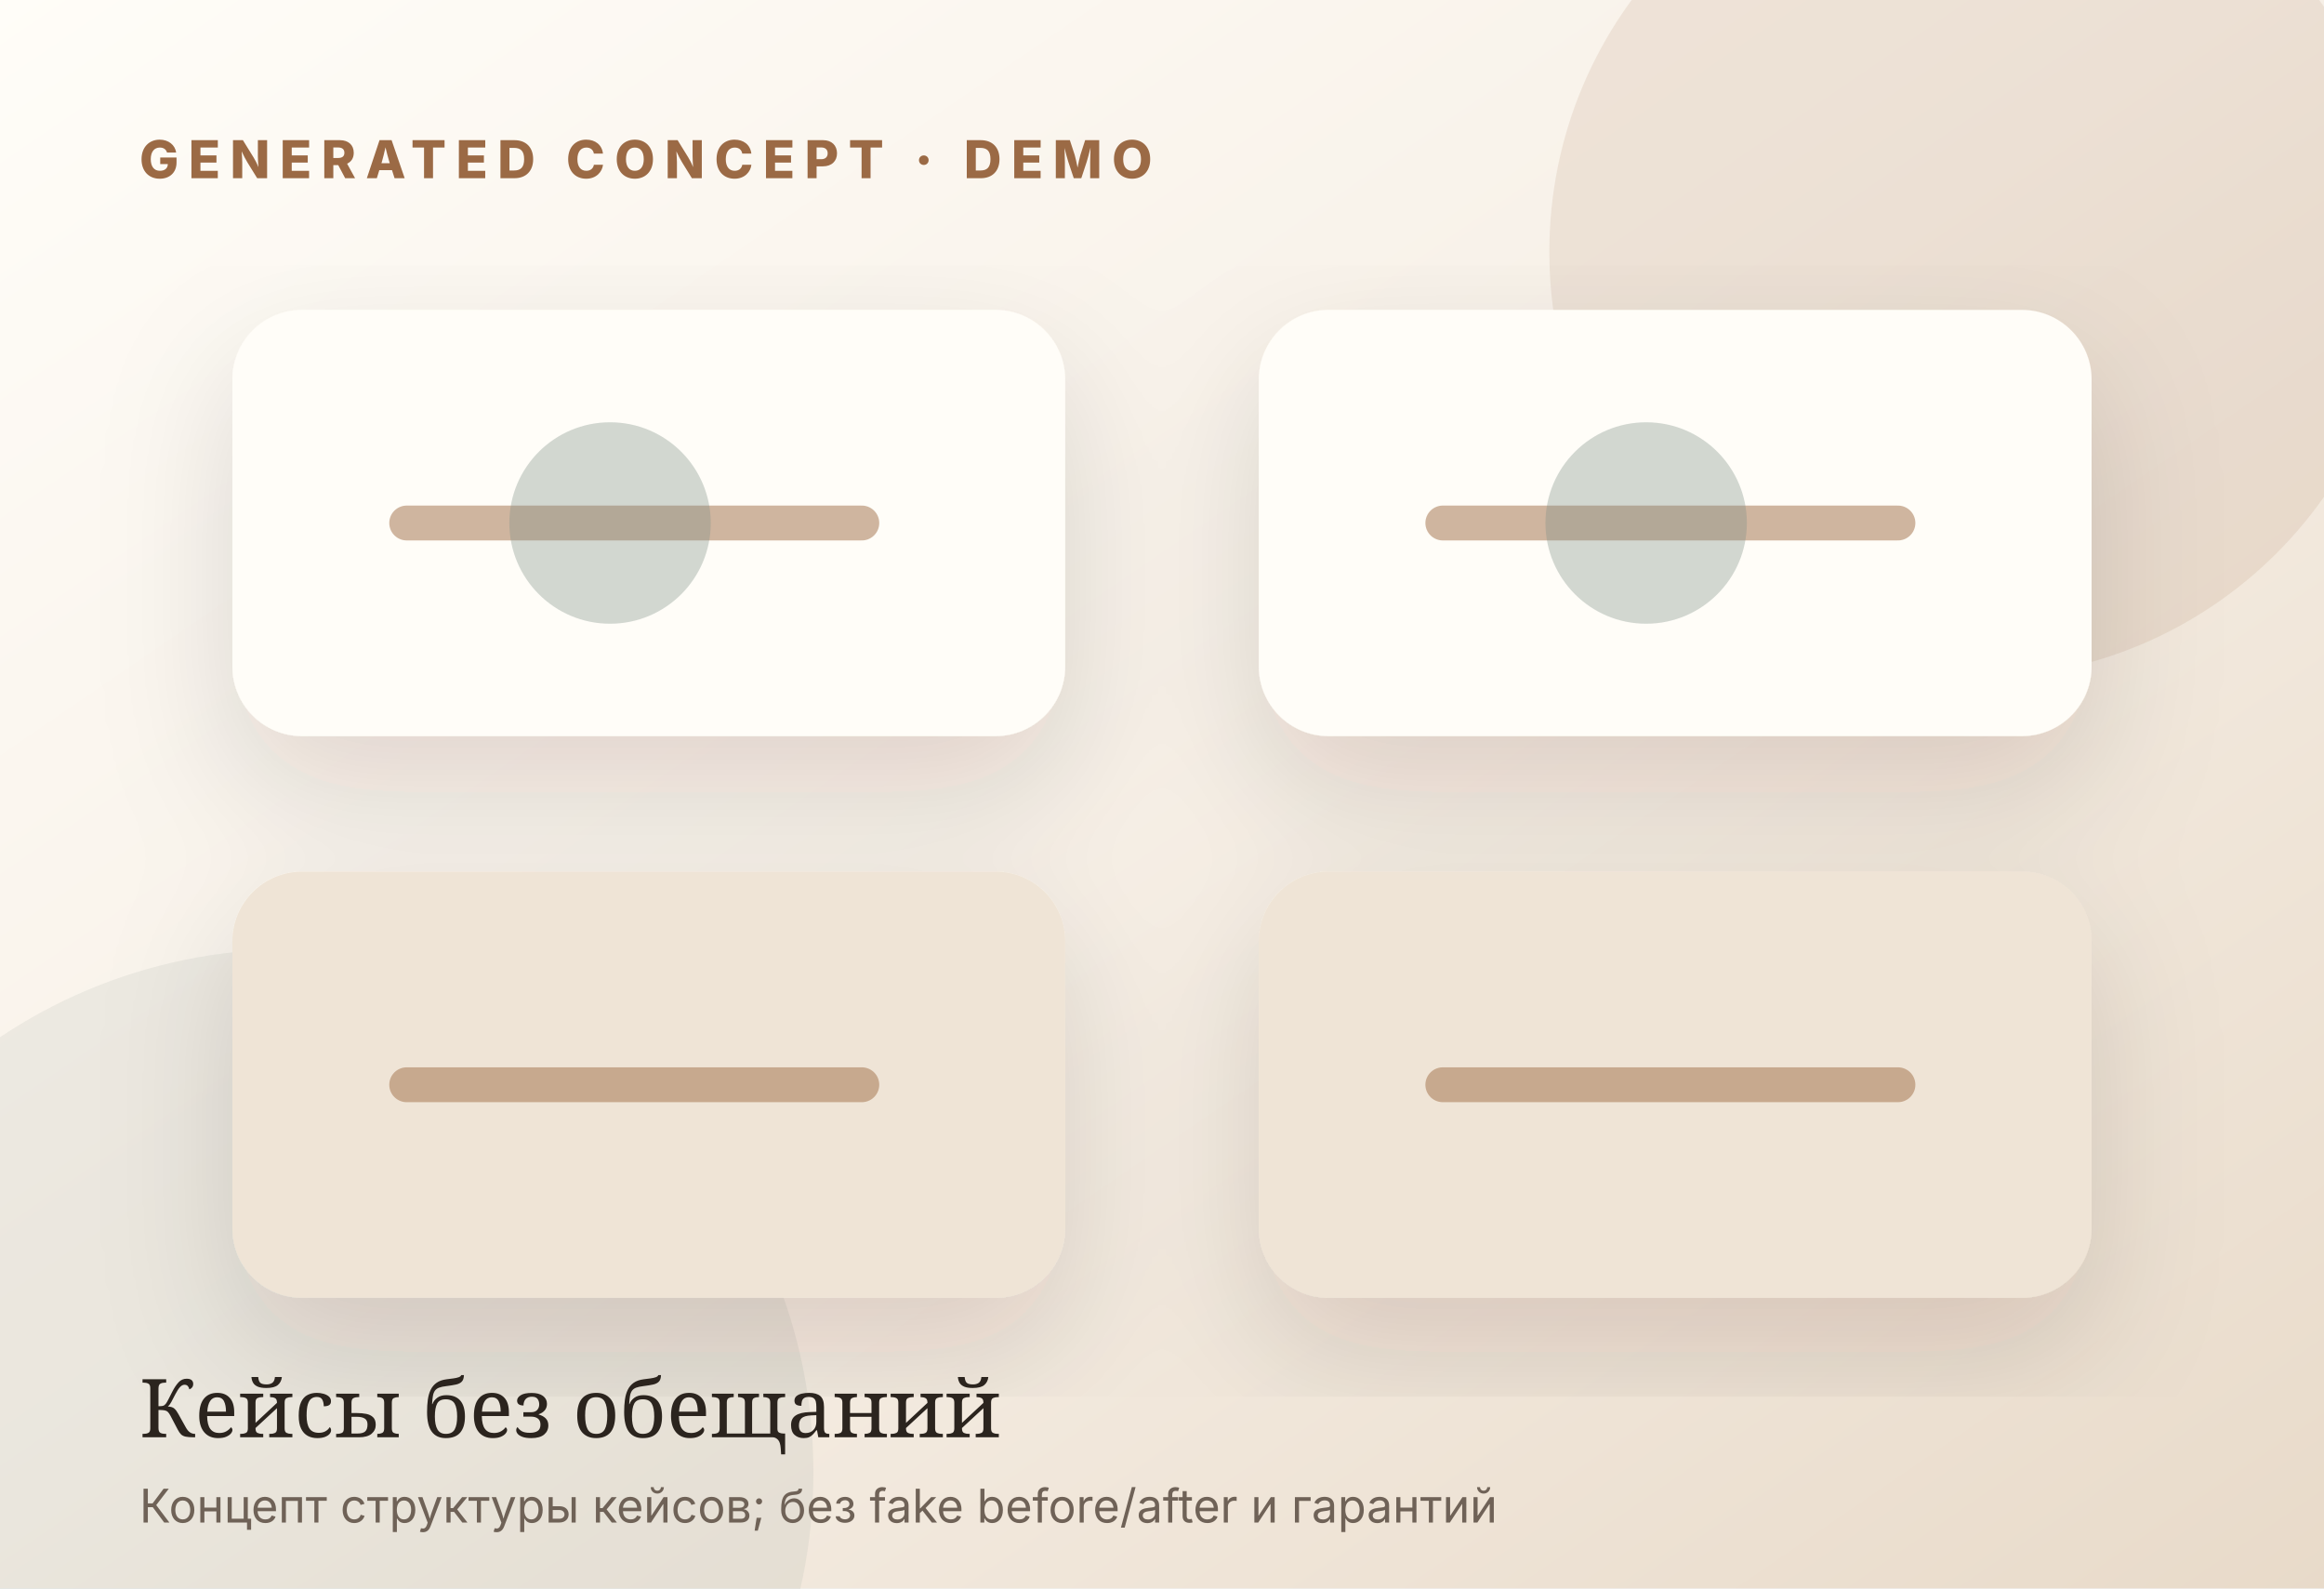
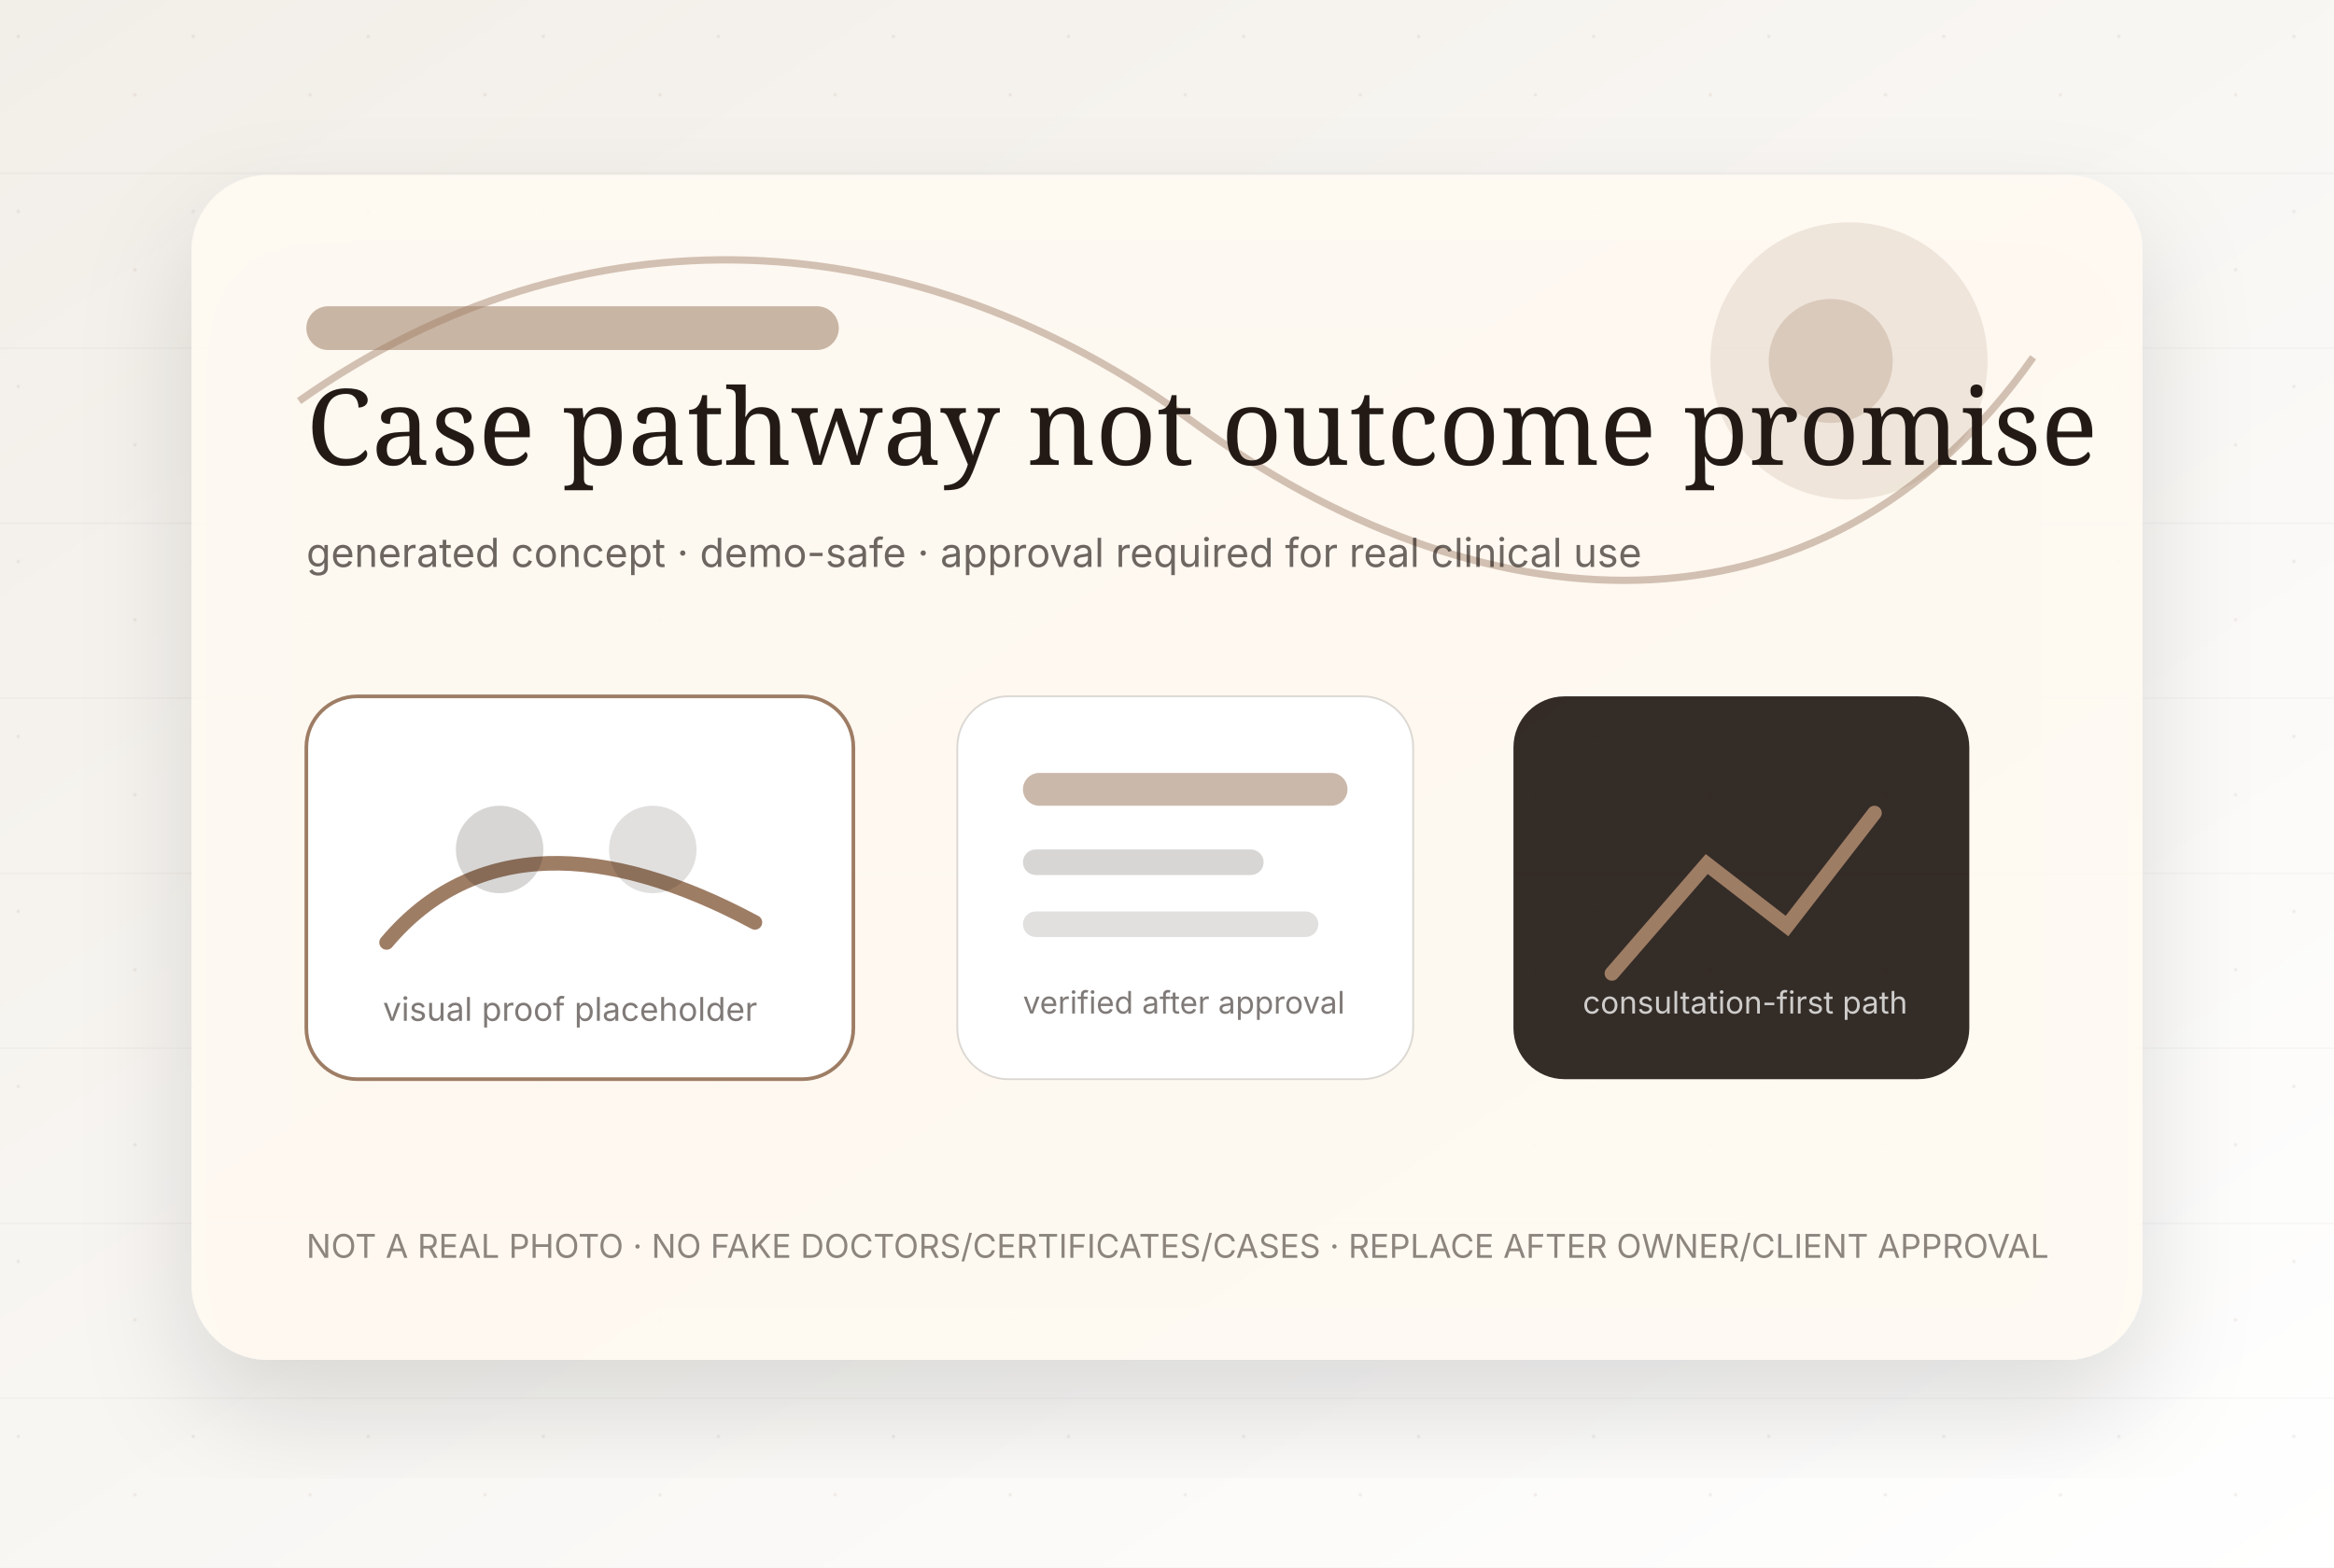
- <svg xmlns="http://www.w3.org/2000/svg" width="1200" height="820" viewBox="0 0 1200 820" role="img" aria-labelledby="t d">
+ <svg xmlns="http://www.w3.org/2000/svg" viewBox="0 0 1280 860" role="img" aria-labelledby="t d">
  <defs>
-     <linearGradient id="bg" x1="0" y1="0" x2="1" y2="1">
-       <stop stop-color="#fffdf8" />
-       <stop offset=".48" stop-color="#f7f0e7" />
-       <stop offset="1" stop-color="#e8dac9" />
+     <linearGradient id="g" x1="0" x2="1" y1="0" y2="1">
+       <stop stop-color="#f2eee8" />
+       <stop offset="1" stop-color="#ffffff" />
    </linearGradient>
    <filter id="soft">
-       <feDropShadow dx="0" dy="28" stdDeviation="34" flood-color="#2b241e" flood-opacity=".13" />
+       <feDropShadow dx="0" dy="28" stdDeviation="30" flood-color="#000" flood-opacity=".14" />
    </filter>
+     <pattern id="grain" width="96" height="96" patternUnits="userSpaceOnUse">
+       <circle cx="10" cy="20" r="1" fill="#231a16" opacity=".07" />
+       <circle cx="74" cy="52" r="1" fill="#9e7d65" opacity=".12" />
+       <path d="M0 95h96" stroke="#231a16" opacity=".035" />
+     </pattern>
  </defs>
-   <rect width="1200" height="820" fill="url(#bg)" />
-   <circle cx="1020" cy="130" r="220" fill="#9b6a45" opacity=".12" />
-   <circle cx="150" cy="760" r="270" fill="#7e8f86" opacity=".11" />
+   <rect width="1280" height="860" fill="url(#g)" />
+   <rect width="1280" height="860" fill="url(#grain)" opacity=".9" />
  <g filter="url(#soft)">
-     <g>
-       <rect x="120" y="160" width="430" height="220" rx="36" fill="#fffdf8" />
-       <rect x="650" y="160" width="430" height="220" rx="36" fill="#fffdf8" />
-       <rect x="120" y="450" width="430" height="220" rx="36" fill="#efe4d6" />
-       <rect x="650" y="450" width="430" height="220" rx="36" fill="#efe4d6" />
-       <path d="M210 270h235M745 270h235M210 560h235M745 560h235" stroke="#a06d45" stroke-width="18" stroke-linecap="round" opacity=".5" />
-       <circle cx="315" cy="270" r="52" fill="#7e8f86" opacity=".35" />
-       <circle cx="850" cy="270" r="52" fill="#7e8f86" opacity=".35" />
-     </g>
+     <rect x="105" y="96" width="1070" height="650" rx="42" fill="#fffaf2" opacity=".92" />
  </g>
-   <g font-family="Inter,Arial,sans-serif">
-     <text x="72" y="92" fill="#9b6a45" font-size="27" font-weight="800" letter-spacing="5">GENERATED CONCEPT · DEMO</text>
-     <text x="72" y="742" fill="#2b241e" font-size="42" font-family="Georgia,serif">Кейсы без обещаний</text>
-     <text x="72" y="786" fill="#6f6257" font-size="24">Концепт структуры кейсов; без fake before/after и гарантий</text>
+   <path d="M164 220 C320 110, 502 120, 655 232 S998 362, 1115 196" fill="none" stroke="#9e7d65" stroke-width="4" opacity=".45" />
+   <circle cx="1014" cy="198" r="76" fill="#9e7d65" opacity=".16" />
+   <circle cx="1004" cy="198" r="34" fill="#9e7d65" opacity=".26" />
+   <rect x="168" y="168" width="292" height="24" rx="12" fill="#9e7d65" opacity=".55" />
+   <text x="168" y="255" font-family="Georgia, serif" font-size="58" fill="#231a16">Case pathway not outcome promise</text>
+   <text x="168" y="311" font-family="Inter, Arial" font-size="22" fill="#231a16" opacity=".66">generated concept · demo-safe · approval required for real clinical use</text>
+   <g transform="translate(168 382)">
+     <rect width="300" height="210" rx="28" fill="#fff" stroke="#9e7d65" stroke-width="2" />
+     <path d="M44 135 C92 78, 164 80, 246 124" stroke="#9e7d65" stroke-width="8" fill="none" stroke-linecap="round" />
+     <circle cx="106" cy="84" r="24" fill="#231a16" opacity=".18" />
+     <circle cx="190" cy="84" r="24" fill="#231a16" opacity=".14" />
+     <text x="42" y="178" font-family="Inter, Arial" font-size="18" fill="#231a16" opacity=".58">visual proof placeholder</text>
  </g>
+   <g transform="translate(525 382)">
+     <rect width="250" height="210" rx="28" fill="#fff" stroke="#231a16" stroke-opacity=".16" />
+     <rect x="36" y="42" width="178" height="18" rx="9" fill="#9e7d65" opacity=".55" />
+     <rect x="36" y="84" width="132" height="14" rx="7" fill="#231a16" opacity=".18" />
+     <rect x="36" y="118" width="162" height="14" rx="7" fill="#231a16" opacity=".14" />
+     <text x="36" y="174" font-family="Inter, Arial" font-size="17" fill="#231a16" opacity=".58">verified after approval</text>
+   </g>
+   <g transform="translate(830 382)">
+     <rect width="250" height="210" rx="28" fill="#231a16" opacity=".92" />
+     <path d="M54 152 L106 92 L150 126 L198 64" fill="none" stroke="#9e7d65" stroke-width="8" stroke-linecap="round" />
+     <text x="38" y="174" font-family="Inter, Arial" font-size="17" fill="#fff" opacity=".76">consultation-first path</text>
+   </g>
+   <text x="168" y="690" font-family="Inter, Arial" font-size="18" fill="#231a16" opacity=".52">NOT A REAL PHOTO · NO FAKE DOCTORS/CERTIFICATES/CASES · REPLACE AFTER OWNER/CLIENT APPROVAL</text>
</svg>
